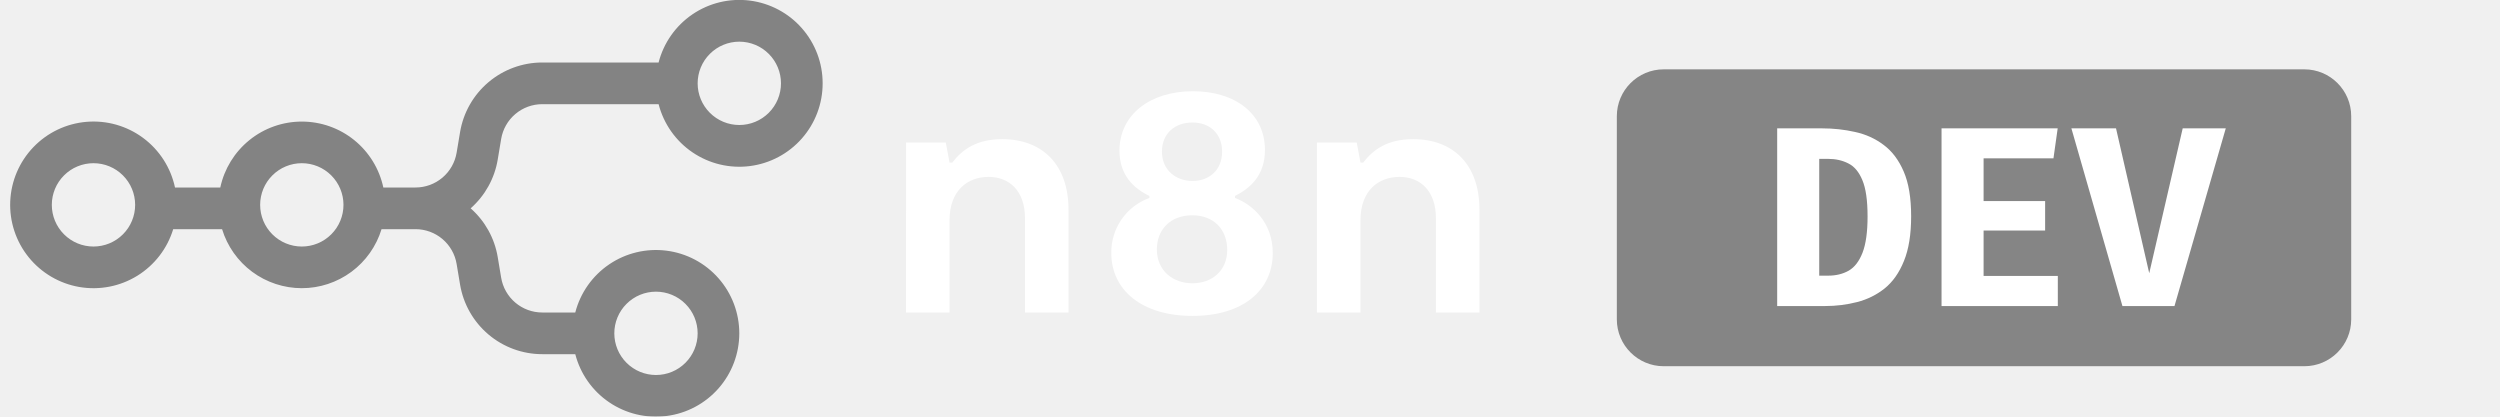
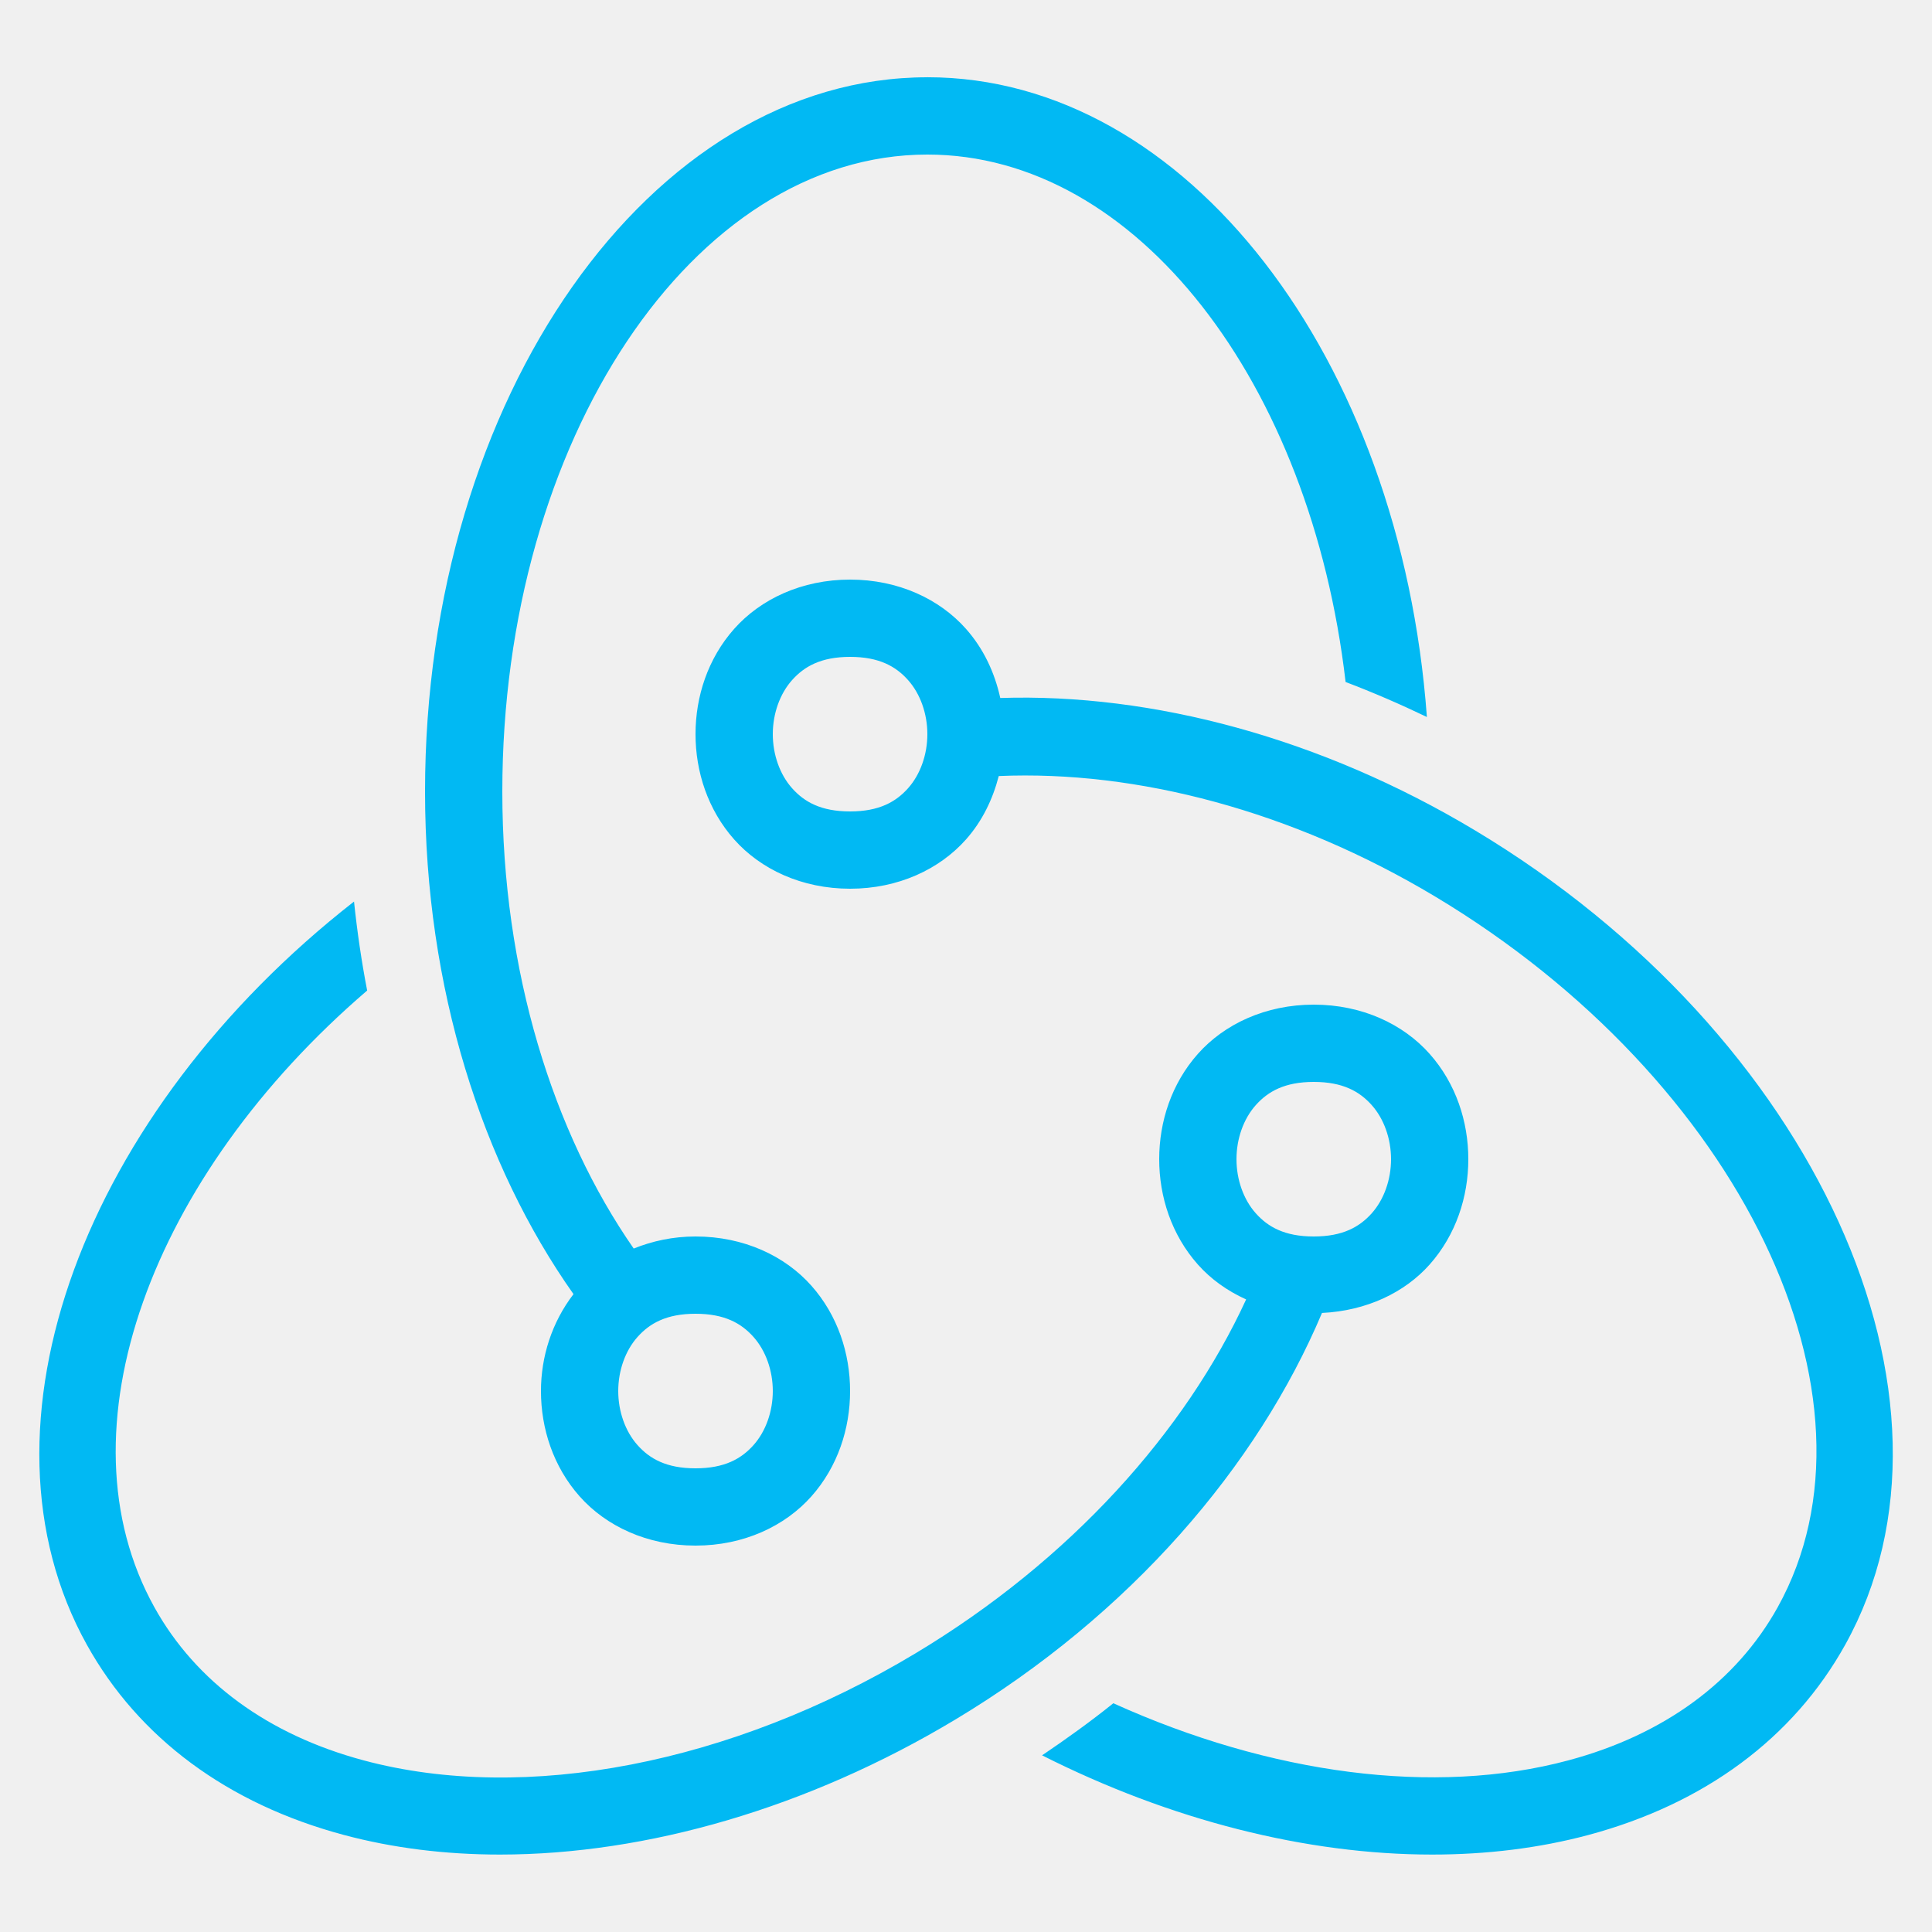
- <svg xmlns="http://www.w3.org/2000/svg" width="240" height="40" viewBox="0 0 240 40" fill="none">
-   <mask id="mask0_1486_25943" style="mask-type:luminance" maskUnits="userSpaceOnUse" x="0" y="0" width="143" height="40">
-     <path d="M0 0H143V40H0V0Z" fill="white" />
-   </mask>
-   <g mask="url(#mask0_1486_25943)">
-     <path fill-rule="evenodd" clip-rule="evenodd" d="M78.974 8C78.976 9.949 78.267 11.831 76.979 13.293C75.692 14.756 73.915 15.699 71.982 15.944C70.049 16.19 68.093 15.721 66.481 14.627C64.868 13.532 63.711 11.887 63.226 10H52.056C51.109 10 50.193 10.336 49.471 10.948C48.749 11.56 48.267 12.408 48.111 13.342L47.782 15.315C47.481 17.13 46.562 18.785 45.182 20C46.562 21.215 47.481 22.87 47.782 24.685L48.111 26.658C48.267 27.592 48.749 28.44 49.471 29.052C50.193 29.664 51.109 30 52.056 30H55.226C55.713 28.115 56.87 26.472 58.482 25.379C60.094 24.286 62.048 23.818 63.98 24.064C65.912 24.309 67.688 25.25 68.975 26.712C70.262 28.172 70.972 30.053 70.972 32C70.972 33.947 70.262 35.827 68.975 37.288C67.688 38.749 65.912 39.691 63.98 39.936C62.048 40.182 60.094 39.714 58.482 38.621C56.87 37.528 55.713 35.885 55.226 34H52.056C50.162 34 48.33 33.328 46.886 32.104C45.441 30.88 44.477 29.183 44.166 27.315L43.836 25.342C43.68 24.408 43.198 23.56 42.476 22.948C41.754 22.336 40.838 22 39.891 22H36.628C36.127 23.639 35.113 25.075 33.735 26.095C32.357 27.114 30.688 27.665 28.974 27.665C27.259 27.665 25.59 27.114 24.212 26.095C22.834 25.075 21.82 23.639 21.319 22H16.628C16.06 23.862 14.833 25.454 13.176 26.476C11.519 27.498 9.546 27.881 7.627 27.553C5.708 27.224 3.974 26.207 2.751 24.693C1.528 23.178 0.899 21.269 0.983 19.324C1.067 17.378 1.857 15.53 3.205 14.126C4.554 12.722 6.368 11.857 8.309 11.695C10.249 11.533 12.182 12.084 13.745 13.244C15.308 14.405 16.394 16.096 16.8 18H21.148C21.531 16.209 22.517 14.603 23.942 13.451C25.366 12.299 27.142 11.671 28.974 11.671C30.806 11.671 32.582 12.299 34.007 13.451C35.431 14.603 36.417 16.209 36.8 18H39.89C40.837 18 41.753 17.664 42.476 17.052C43.198 16.44 43.68 15.592 43.836 14.658L44.166 12.685C44.477 10.817 45.441 9.121 46.885 7.897C48.33 6.673 50.162 6.001 52.055 6H63.225C63.71 4.113 64.868 2.468 66.48 1.373C68.092 0.279 70.048 -0.19 71.981 0.056C73.914 0.301 75.691 1.244 76.978 2.707C78.266 4.169 78.976 6.051 78.974 8ZM74.974 8C74.974 9.061 74.553 10.078 73.802 10.828C73.052 11.579 72.035 12 70.974 12C69.913 12 68.896 11.579 68.146 10.828C67.395 10.078 66.974 9.061 66.974 8C66.974 6.939 67.395 5.922 68.146 5.172C68.896 4.421 69.913 4 70.974 4C72.035 4 73.052 4.421 73.802 5.172C74.553 5.922 74.974 6.939 74.974 8ZM8.974 23.667C10.035 23.667 11.052 23.246 11.802 22.495C12.553 21.745 12.974 20.728 12.974 19.667C12.974 18.606 12.553 17.589 11.802 16.839C11.052 16.088 10.035 15.667 8.974 15.667C7.913 15.667 6.896 16.088 6.146 16.839C5.395 17.589 4.974 18.606 4.974 19.667C4.974 20.728 5.395 21.745 6.146 22.495C6.896 23.246 7.913 23.667 8.974 23.667ZM28.974 23.667C30.035 23.667 31.052 23.246 31.802 22.495C32.553 21.745 32.974 20.728 32.974 19.667C32.974 18.606 32.553 17.589 31.802 16.839C31.052 16.088 30.035 15.667 28.974 15.667C27.913 15.667 26.896 16.088 26.146 16.839C25.395 17.589 24.974 18.606 24.974 19.667C24.974 20.728 25.395 21.745 26.146 22.495C26.896 23.246 27.913 23.667 28.974 23.667ZM62.974 36C64.035 36 65.052 35.579 65.802 34.828C66.553 34.078 66.974 33.061 66.974 32C66.974 30.939 66.553 29.922 65.802 29.172C65.052 28.421 64.035 28 62.974 28C61.913 28 60.896 28.421 60.146 29.172C59.395 29.922 58.974 30.939 58.974 32C58.974 33.061 59.395 34.078 60.146 34.828C60.896 35.579 61.913 36 62.974 36Z" fill="#838383" />
-     <path d="M86.978 30.001H91.155V21.158C91.155 18.254 92.917 16.981 94.908 16.981C96.866 16.981 98.4 18.286 98.4 20.962V30.001H102.576V20.114C102.576 15.839 100.096 13.359 96.213 13.359C93.766 13.359 92.395 14.338 91.416 15.61H91.156L90.796 13.685H86.98L86.978 30.001ZM118.563 19.004V18.808C119.999 18.09 121.435 16.85 121.435 14.403C121.435 10.879 118.53 8.758 114.517 8.758C110.405 8.758 107.468 11.009 107.468 14.468C107.468 16.818 108.839 18.09 110.34 18.808V19.004C109.257 19.396 108.323 20.116 107.668 21.063C107.013 22.01 106.669 23.138 106.685 24.29C106.685 27.847 109.622 30.327 114.484 30.327C119.346 30.327 122.185 27.847 122.185 24.29C122.185 21.354 120.227 19.624 118.563 19.004ZM114.484 11.76C116.116 11.76 117.323 12.804 117.323 14.566C117.323 16.328 116.083 17.373 114.484 17.373C112.885 17.373 111.547 16.328 111.547 14.566C111.547 12.772 112.82 11.76 114.484 11.76ZM114.484 27.195C112.591 27.195 111.058 25.987 111.058 23.932C111.058 22.072 112.33 20.668 114.451 20.668C116.54 20.668 117.813 22.038 117.813 23.997C117.813 25.987 116.344 27.195 114.484 27.195ZM126.428 30.001H130.605V21.158C130.605 18.254 132.367 16.981 134.358 16.981C136.316 16.981 137.849 18.286 137.849 20.962V30.001H142.026V20.114C142.026 15.839 139.546 13.359 135.663 13.359C133.216 13.359 131.845 14.338 130.866 15.61H130.605L130.246 13.685H126.428V30.001Z" fill="white" />
+ <svg xmlns="http://www.w3.org/2000/svg" viewBox="0,0,256,256" width="50px" height="50px">
+   <g fill="#01b9f3" fill-rule="nonzero" stroke="none" stroke-width="1" stroke-linecap="butt" stroke-linejoin="miter" stroke-miterlimit="10" stroke-dasharray="" stroke-dashoffset="0" font-family="none" font-weight="none" font-size="none" text-anchor="none" style="mix-blend-mode: normal">
+     <g transform="scale(5.12,5.12)">
+       <path d="M24,2c-7.168,0 -13,8.292 -13,18.486c0,5.095 1.485,9.668 3.842,13.006c-0.563,0.734 -0.842,1.623 -0.842,2.508c0,0.972 0.319,1.958 1.002,2.727c0.683,0.769 1.748,1.273 2.998,1.273c1.25,0 2.315,-0.505 2.998,-1.273c0.683,-0.769 1.002,-1.754 1.002,-2.727c0,-0.972 -0.319,-1.958 -1.002,-2.727c-0.683,-0.769 -1.748,-1.273 -2.998,-1.273c-0.582,0 -1.118,0.118 -1.6,0.312c-2.083,-2.995 -3.4,-7.168 -3.4,-11.826c0,-9.091 4.935,-16.486 11,-16.486c5.419,0 9.923,5.909 10.824,13.65c0.707,0.269 1.409,0.572 2.104,0.906c-0.681,-9.29 -6.218,-16.557 -12.928,-16.557zM22,15c-1.25,0 -2.315,0.505 -2.998,1.273c-0.683,0.769 -1.002,1.754 -1.002,2.727c0,0.972 0.319,1.958 1.002,2.727c0.683,0.769 1.748,1.273 2.998,1.273c1.25,0 2.315,-0.505 2.998,-1.273c0.427,-0.48 0.696,-1.049 0.85,-1.643c3.578,-0.154 7.598,0.903 11.295,3.119c7.894,4.732 11.87,12.984 8.863,18.393c-1.074,1.931 -2.949,3.302 -5.42,3.963c-3.462,0.928 -7.714,0.357 -11.773,-1.479c-0.586,0.471 -1.206,0.917 -1.844,1.348c3.325,1.679 6.844,2.568 10.094,2.568c1.411,0 2.771,-0.166 4.041,-0.506c3.007,-0.805 5.307,-2.508 6.65,-4.924c3.524,-6.342 -0.775,-15.797 -9.584,-21.078c-3.976,-2.385 -8.344,-3.552 -12.283,-3.424c-0.143,-0.648 -0.426,-1.27 -0.889,-1.791c-0.683,-0.769 -1.748,-1.273 -2.998,-1.273zM22,17c0.75,0 1.185,0.245 1.502,0.602c0.317,0.356 0.498,0.871 0.498,1.398c0,0.528 -0.181,1.042 -0.498,1.398c-0.317,0.356 -0.752,0.602 -1.502,0.602c-0.75,0 -1.185,-0.245 -1.502,-0.602c-0.317,-0.356 -0.498,-0.871 -0.498,-1.398c0,-0.528 0.181,-1.042 0.498,-1.398c0.317,-0.356 0.752,-0.602 1.502,-0.602zM9.162,23.332c-6.964,5.44 -10.06,13.574 -6.914,19.234c1.343,2.416 3.643,4.117 6.65,4.922c1.271,0.34 2.63,0.508 4.041,0.508c3.8,0 7.972,-1.208 11.768,-3.484c4.556,-2.731 7.837,-6.579 9.506,-10.533c1.155,-0.055 2.142,-0.529 2.785,-1.252c0.683,-0.769 1.002,-1.754 1.002,-2.727c0,-0.972 -0.319,-1.958 -1.002,-2.727c-0.683,-0.769 -1.748,-1.273 -2.998,-1.273c-1.25,0 -2.315,0.505 -2.998,1.273c-0.683,0.769 -1.002,1.754 -1.002,2.727c0,0.972 0.319,1.958 1.002,2.727c0.332,0.374 0.758,0.681 1.248,0.902c-1.568,3.409 -4.535,6.748 -8.572,9.168c-4.75,2.849 -10.082,3.882 -14.264,2.762c-2.472,-0.662 -4.345,-2.032 -5.418,-3.963c-2.542,-4.573 -0.081,-11.168 5.506,-15.961c-0.145,-0.751 -0.258,-1.521 -0.34,-2.303zM34,28c0.75,0 1.185,0.245 1.502,0.602c0.317,0.356 0.498,0.871 0.498,1.398c0,0.528 -0.181,1.042 -0.498,1.398c-0.317,0.356 -0.752,0.602 -1.502,0.602c-0.75,0 -1.185,-0.245 -1.502,-0.602c-0.317,-0.356 -0.498,-0.871 -0.498,-1.398c0,-0.528 0.181,-1.042 0.498,-1.398c0.317,-0.356 0.752,-0.602 1.502,-0.602zM18,34c0.75,0 1.185,0.245 1.502,0.602c0.317,0.356 0.498,0.871 0.498,1.398c0,0.528 -0.181,1.042 -0.498,1.398c-0.317,0.356 -0.752,0.602 -1.502,0.602c-0.75,0 -1.185,-0.245 -1.502,-0.602c-0.317,-0.356 -0.498,-0.871 -0.498,-1.398c0,-0.528 0.181,-1.042 0.498,-1.398c0.317,-0.356 0.752,-0.602 1.502,-0.602z" />
+     </g>
  </g>
-   <path d="M221.216 6.657H159.716C157.231 6.657 155.216 8.672 155.216 11.157V30.657C155.216 33.142 157.231 35.157 159.716 35.157H221.216C223.701 35.157 225.716 33.142 225.716 30.657V11.157C225.716 8.672 223.701 6.657 221.216 6.657Z" fill="#858585" />
-   <path d="M183.47 20.765C183.47 22.496 183.241 23.924 182.782 25.048C182.331 26.172 181.715 27.05 180.935 27.682C180.156 28.305 179.27 28.744 178.277 28.999C177.292 29.253 176.271 29.38 175.212 29.38H170.609V12.322H174.917C176.008 12.322 177.063 12.437 178.08 12.667C179.106 12.888 180.021 13.303 180.825 13.91C181.637 14.509 182.281 15.362 182.757 16.47C183.233 17.569 183.47 19.001 183.47 20.765ZM179.286 20.765C179.286 19.23 179.118 18.069 178.782 17.282C178.453 16.494 178.002 15.961 177.428 15.682C176.861 15.395 176.221 15.252 175.508 15.252H174.646V26.463H175.508C176.255 26.463 176.911 26.303 177.477 25.983C178.044 25.655 178.487 25.077 178.807 24.248C179.127 23.419 179.287 22.258 179.287 20.765H179.286ZM190.425 15.202V19.3H196.332V22.131H190.425V26.488H197.551V29.38H186.388V12.322H197.538L197.132 15.202H190.425ZM206.326 26.23L209.539 12.322H213.674L208.75 29.38H203.753L198.854 12.322H203.138L206.326 26.23Z" fill="white" />
</svg>
